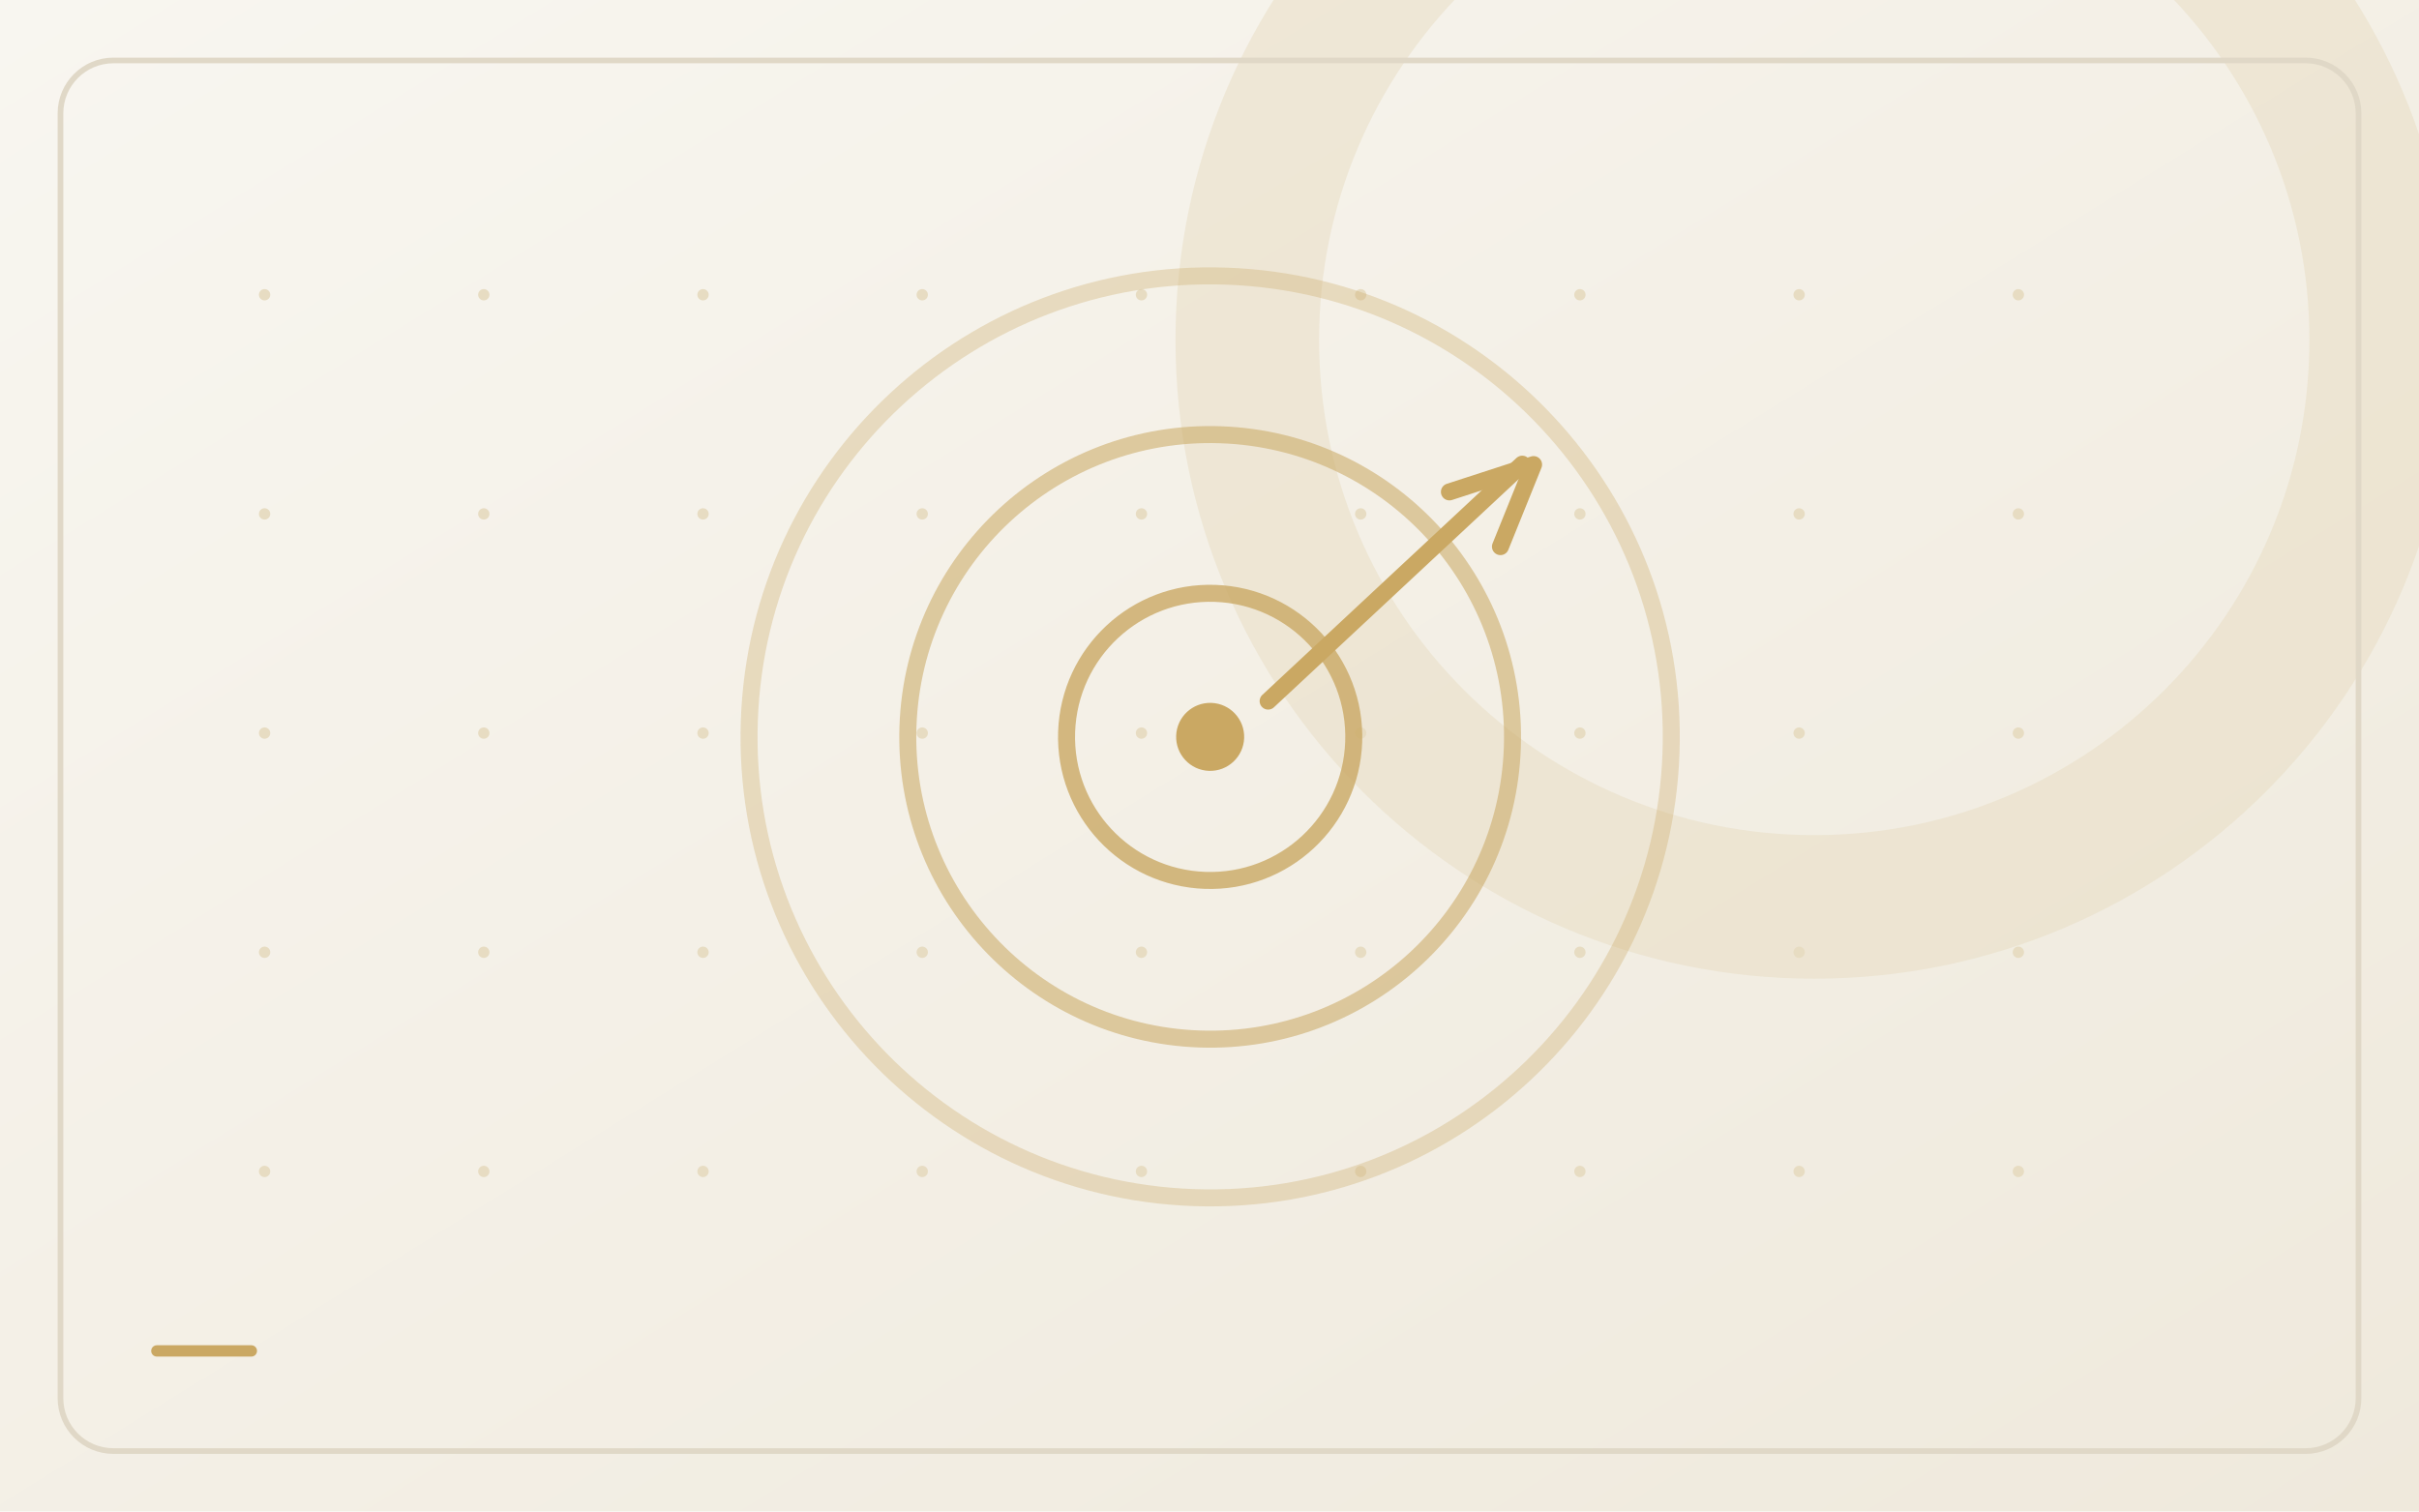
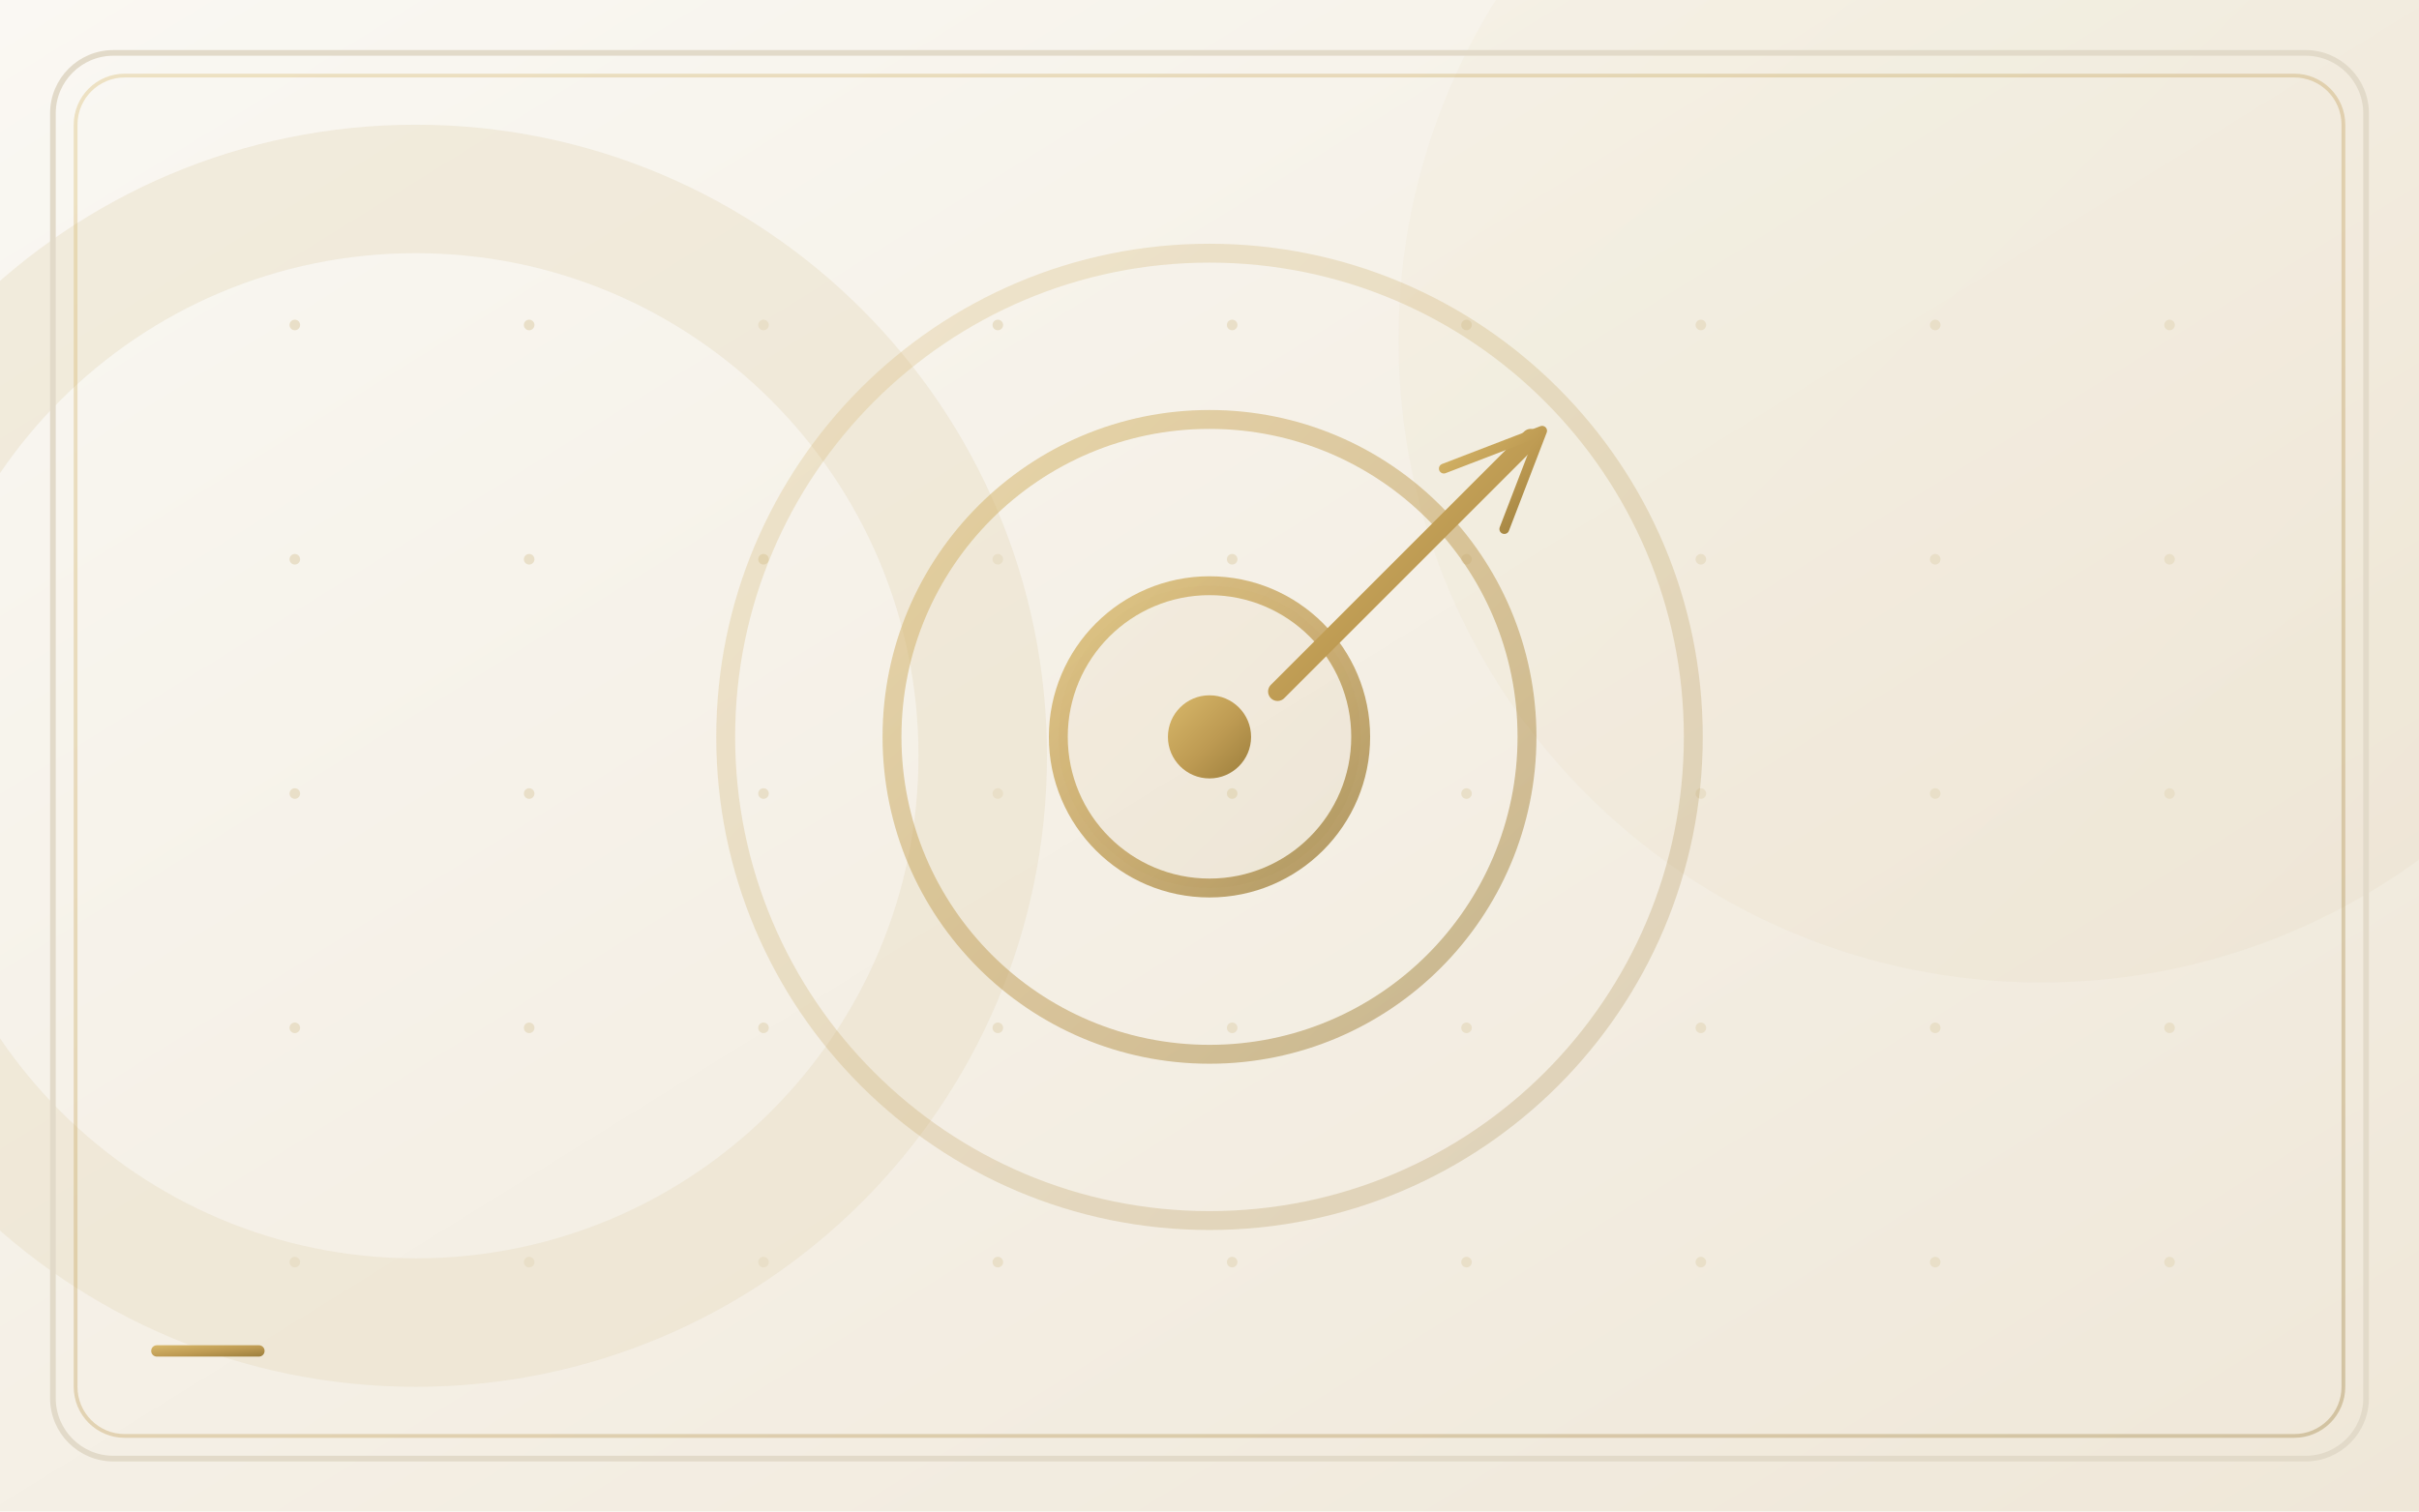
<svg xmlns="http://www.w3.org/2000/svg" viewBox="0 0 640 400" width="640" height="400">
  <defs>
-     <linearGradient id="bg" x1="0" y1="0" x2="1" y2="1">
-       <stop offset="0" stop-color="#f8f6f0" />
-       <stop offset="1" stop-color="#efe9dc" />
+     <linearGradient id="bgg" x1="0" y1="0" x2="1" y2="1">
+       <stop offset="0" stop-color="#faf8f3" />
+       <stop offset="1" stop-color="#efe7d8" />
+     </linearGradient>
+     <linearGradient id="gg" x1="0" y1="0" x2="1" y2="1">
+       <stop offset="0" stop-color="#d8b86a" />
+       <stop offset="0.55" stop-color="#bd9a52" />
+       <stop offset="1" stop-color="#9c7e3c" />
    </linearGradient>
  </defs>
-   <rect width="640" height="400" fill="url(#bg)" />
-   <circle cx="480" cy="90" r="150" fill="none" stroke="#e7dcc2" stroke-width="38" opacity="0.5" />
-   <circle cx="70" cy="78" r="1.5" fill="#e7dcc2" />
-   <circle cx="70" cy="136" r="1.5" fill="#e7dcc2" />
-   <circle cx="70" cy="194" r="1.5" fill="#e7dcc2" />
-   <circle cx="70" cy="252" r="1.5" fill="#e7dcc2" />
-   <circle cx="70" cy="310" r="1.5" fill="#e7dcc2" />
-   <circle cx="128" cy="78" r="1.5" fill="#e7dcc2" />
-   <circle cx="128" cy="136" r="1.5" fill="#e7dcc2" />
-   <circle cx="128" cy="194" r="1.5" fill="#e7dcc2" />
-   <circle cx="128" cy="252" r="1.5" fill="#e7dcc2" />
-   <circle cx="128" cy="310" r="1.5" fill="#e7dcc2" />
-   <circle cx="186" cy="78" r="1.5" fill="#e7dcc2" />
-   <circle cx="186" cy="136" r="1.5" fill="#e7dcc2" />
-   <circle cx="186" cy="194" r="1.5" fill="#e7dcc2" />
-   <circle cx="186" cy="252" r="1.5" fill="#e7dcc2" />
-   <circle cx="186" cy="310" r="1.5" fill="#e7dcc2" />
-   <circle cx="244" cy="78" r="1.5" fill="#e7dcc2" />
-   <circle cx="244" cy="136" r="1.5" fill="#e7dcc2" />
-   <circle cx="244" cy="194" r="1.5" fill="#e7dcc2" />
-   <circle cx="244" cy="252" r="1.5" fill="#e7dcc2" />
-   <circle cx="244" cy="310" r="1.5" fill="#e7dcc2" />
-   <circle cx="302" cy="78" r="1.5" fill="#e7dcc2" />
-   <circle cx="302" cy="136" r="1.5" fill="#e7dcc2" />
-   <circle cx="302" cy="194" r="1.5" fill="#e7dcc2" />
-   <circle cx="302" cy="252" r="1.5" fill="#e7dcc2" />
-   <circle cx="302" cy="310" r="1.5" fill="#e7dcc2" />
-   <circle cx="360" cy="78" r="1.5" fill="#e7dcc2" />
-   <circle cx="360" cy="136" r="1.5" fill="#e7dcc2" />
-   <circle cx="360" cy="194" r="1.5" fill="#e7dcc2" />
-   <circle cx="360" cy="252" r="1.5" fill="#e7dcc2" />
-   <circle cx="360" cy="310" r="1.5" fill="#e7dcc2" />
-   <circle cx="418" cy="78" r="1.5" fill="#e7dcc2" />
-   <circle cx="418" cy="136" r="1.5" fill="#e7dcc2" />
-   <circle cx="418" cy="194" r="1.5" fill="#e7dcc2" />
-   <circle cx="418" cy="252" r="1.5" fill="#e7dcc2" />
-   <circle cx="418" cy="310" r="1.5" fill="#e7dcc2" />
-   <circle cx="476" cy="78" r="1.5" fill="#e7dcc2" />
-   <circle cx="476" cy="136" r="1.5" fill="#e7dcc2" />
-   <circle cx="476" cy="194" r="1.5" fill="#e7dcc2" />
-   <circle cx="476" cy="252" r="1.5" fill="#e7dcc2" />
-   <circle cx="476" cy="310" r="1.5" fill="#e7dcc2" />
-   <circle cx="534" cy="78" r="1.5" fill="#e7dcc2" />
-   <circle cx="534" cy="136" r="1.5" fill="#e7dcc2" />
-   <circle cx="534" cy="194" r="1.5" fill="#e7dcc2" />
-   <circle cx="534" cy="252" r="1.5" fill="#e7dcc2" />
-   <circle cx="534" cy="310" r="1.5" fill="#e7dcc2" />
-   <rect x="16" y="16" width="608" height="368" fill="none" stroke="#e0d8c7" stroke-width="1.5" rx="14" />
-   <g transform="rotate(2 320 200)">
-     <circle cx="320" cy="195" r="38" stroke="#caa863" fill="none" stroke-width="4.5" stroke-linecap="round" stroke-linejoin="round" opacity="0.789" />
-     <circle cx="320" cy="195" r="80" stroke="#caa863" fill="none" stroke-width="4.5" stroke-linecap="round" stroke-linejoin="round" opacity="0.556" />
-     <circle cx="320" cy="195" r="122" stroke="#caa863" fill="none" stroke-width="4.5" stroke-linecap="round" stroke-linejoin="round" opacity="0.322" />
-     <circle cx="320" cy="195" r="9" fill="#caa863" />
-     <path d="M400 120 L335 185" stroke="#caa863" fill="none" stroke-width="4.5" stroke-linecap="round" stroke-linejoin="round" />
-     <path d="M395 142 l8 -22 l-22 8" stroke="#caa863" fill="none" stroke-width="4.5" stroke-linecap="round" stroke-linejoin="round" />
+   <rect width="640" height="400" fill="url(#bgg)" />
+   <circle cx="540" cy="90" r="170" fill="url(#gg)" opacity="0.05" />
+   <circle cx="110" cy="200" r="150" fill="none" stroke="#e9dfc8" stroke-width="34" opacity="0.5" />
+   <circle cx="78" cy="86" r="1.4" fill="#e9dfc8" />
+   <circle cx="78" cy="148" r="1.4" fill="#e9dfc8" />
+   <circle cx="78" cy="210" r="1.4" fill="#e9dfc8" />
+   <circle cx="78" cy="272" r="1.4" fill="#e9dfc8" />
+   <circle cx="78" cy="334" r="1.4" fill="#e9dfc8" />
+   <circle cx="140" cy="86" r="1.4" fill="#e9dfc8" />
+   <circle cx="140" cy="148" r="1.4" fill="#e9dfc8" />
+   <circle cx="140" cy="210" r="1.4" fill="#e9dfc8" />
+   <circle cx="140" cy="272" r="1.4" fill="#e9dfc8" />
+   <circle cx="140" cy="334" r="1.4" fill="#e9dfc8" />
+   <circle cx="202" cy="86" r="1.4" fill="#e9dfc8" />
+   <circle cx="202" cy="148" r="1.4" fill="#e9dfc8" />
+   <circle cx="202" cy="210" r="1.4" fill="#e9dfc8" />
+   <circle cx="202" cy="272" r="1.4" fill="#e9dfc8" />
+   <circle cx="202" cy="334" r="1.4" fill="#e9dfc8" />
+   <circle cx="264" cy="86" r="1.4" fill="#e9dfc8" />
+   <circle cx="264" cy="148" r="1.4" fill="#e9dfc8" />
+   <circle cx="264" cy="210" r="1.4" fill="#e9dfc8" />
+   <circle cx="264" cy="272" r="1.4" fill="#e9dfc8" />
+   <circle cx="264" cy="334" r="1.4" fill="#e9dfc8" />
+   <circle cx="326" cy="86" r="1.4" fill="#e9dfc8" />
+   <circle cx="326" cy="148" r="1.4" fill="#e9dfc8" />
+   <circle cx="326" cy="210" r="1.4" fill="#e9dfc8" />
+   <circle cx="326" cy="272" r="1.4" fill="#e9dfc8" />
+   <circle cx="326" cy="334" r="1.4" fill="#e9dfc8" />
+   <circle cx="388" cy="86" r="1.4" fill="#e9dfc8" />
+   <circle cx="388" cy="148" r="1.4" fill="#e9dfc8" />
+   <circle cx="388" cy="210" r="1.4" fill="#e9dfc8" />
+   <circle cx="388" cy="272" r="1.4" fill="#e9dfc8" />
+   <circle cx="388" cy="334" r="1.4" fill="#e9dfc8" />
+   <circle cx="450" cy="86" r="1.4" fill="#e9dfc8" />
+   <circle cx="450" cy="148" r="1.4" fill="#e9dfc8" />
+   <circle cx="450" cy="210" r="1.4" fill="#e9dfc8" />
+   <circle cx="450" cy="272" r="1.4" fill="#e9dfc8" />
+   <circle cx="450" cy="334" r="1.4" fill="#e9dfc8" />
+   <circle cx="512" cy="86" r="1.4" fill="#e9dfc8" />
+   <circle cx="512" cy="148" r="1.4" fill="#e9dfc8" />
+   <circle cx="512" cy="210" r="1.4" fill="#e9dfc8" />
+   <circle cx="512" cy="272" r="1.4" fill="#e9dfc8" />
+   <circle cx="512" cy="334" r="1.4" fill="#e9dfc8" />
+   <circle cx="574" cy="86" r="1.4" fill="#e9dfc8" />
+   <circle cx="574" cy="148" r="1.4" fill="#e9dfc8" />
+   <circle cx="574" cy="210" r="1.4" fill="#e9dfc8" />
+   <circle cx="574" cy="272" r="1.4" fill="#e9dfc8" />
+   <circle cx="574" cy="334" r="1.4" fill="#e9dfc8" />
+   <rect x="14" y="14" width="612" height="372" fill="none" stroke="#e2dac9" stroke-width="1.5" rx="16" />
+   <rect x="20" y="20" width="600" height="360" fill="none" stroke="url(#gg)" stroke-width="1" rx="13" opacity="0.35" />
+   <g transform="rotate(0 320 200)">
+     <circle cx="320" cy="195" r="40" stroke="url(#gg)" fill="none" stroke-width="5" stroke-linecap="round" stroke-linejoin="round" opacity="0.765" />
+     <circle cx="320" cy="195" r="84" stroke="url(#gg)" fill="none" stroke-width="5" stroke-linecap="round" stroke-linejoin="round" opacity="0.506" />
+     <circle cx="320" cy="195" r="128" stroke="url(#gg)" fill="none" stroke-width="5" stroke-linecap="round" stroke-linejoin="round" opacity="0.247" />
+     <circle cx="320" cy="195" r="40" fill="url(#gg)" opacity="0.08" />
+     <circle cx="320" cy="195" r="11" fill="url(#gg)" />
+     <path d="M405 116 L338 183" stroke="url(#gg)" fill="none" stroke-width="5" stroke-linecap="round" stroke-linejoin="round" />
+     <path d="M398 140 l10 -26 l-26 10" stroke="url(#gg)" fill="none" stroke-width="2.6" stroke-linecap="round" stroke-linejoin="round" />
  </g>
-   <rect x="40" y="356" width="28" height="3" rx="1.5" fill="#caa863" />
+   <rect x="40" y="356" width="30" height="3" rx="1.5" fill="url(#gg)" />
</svg>
